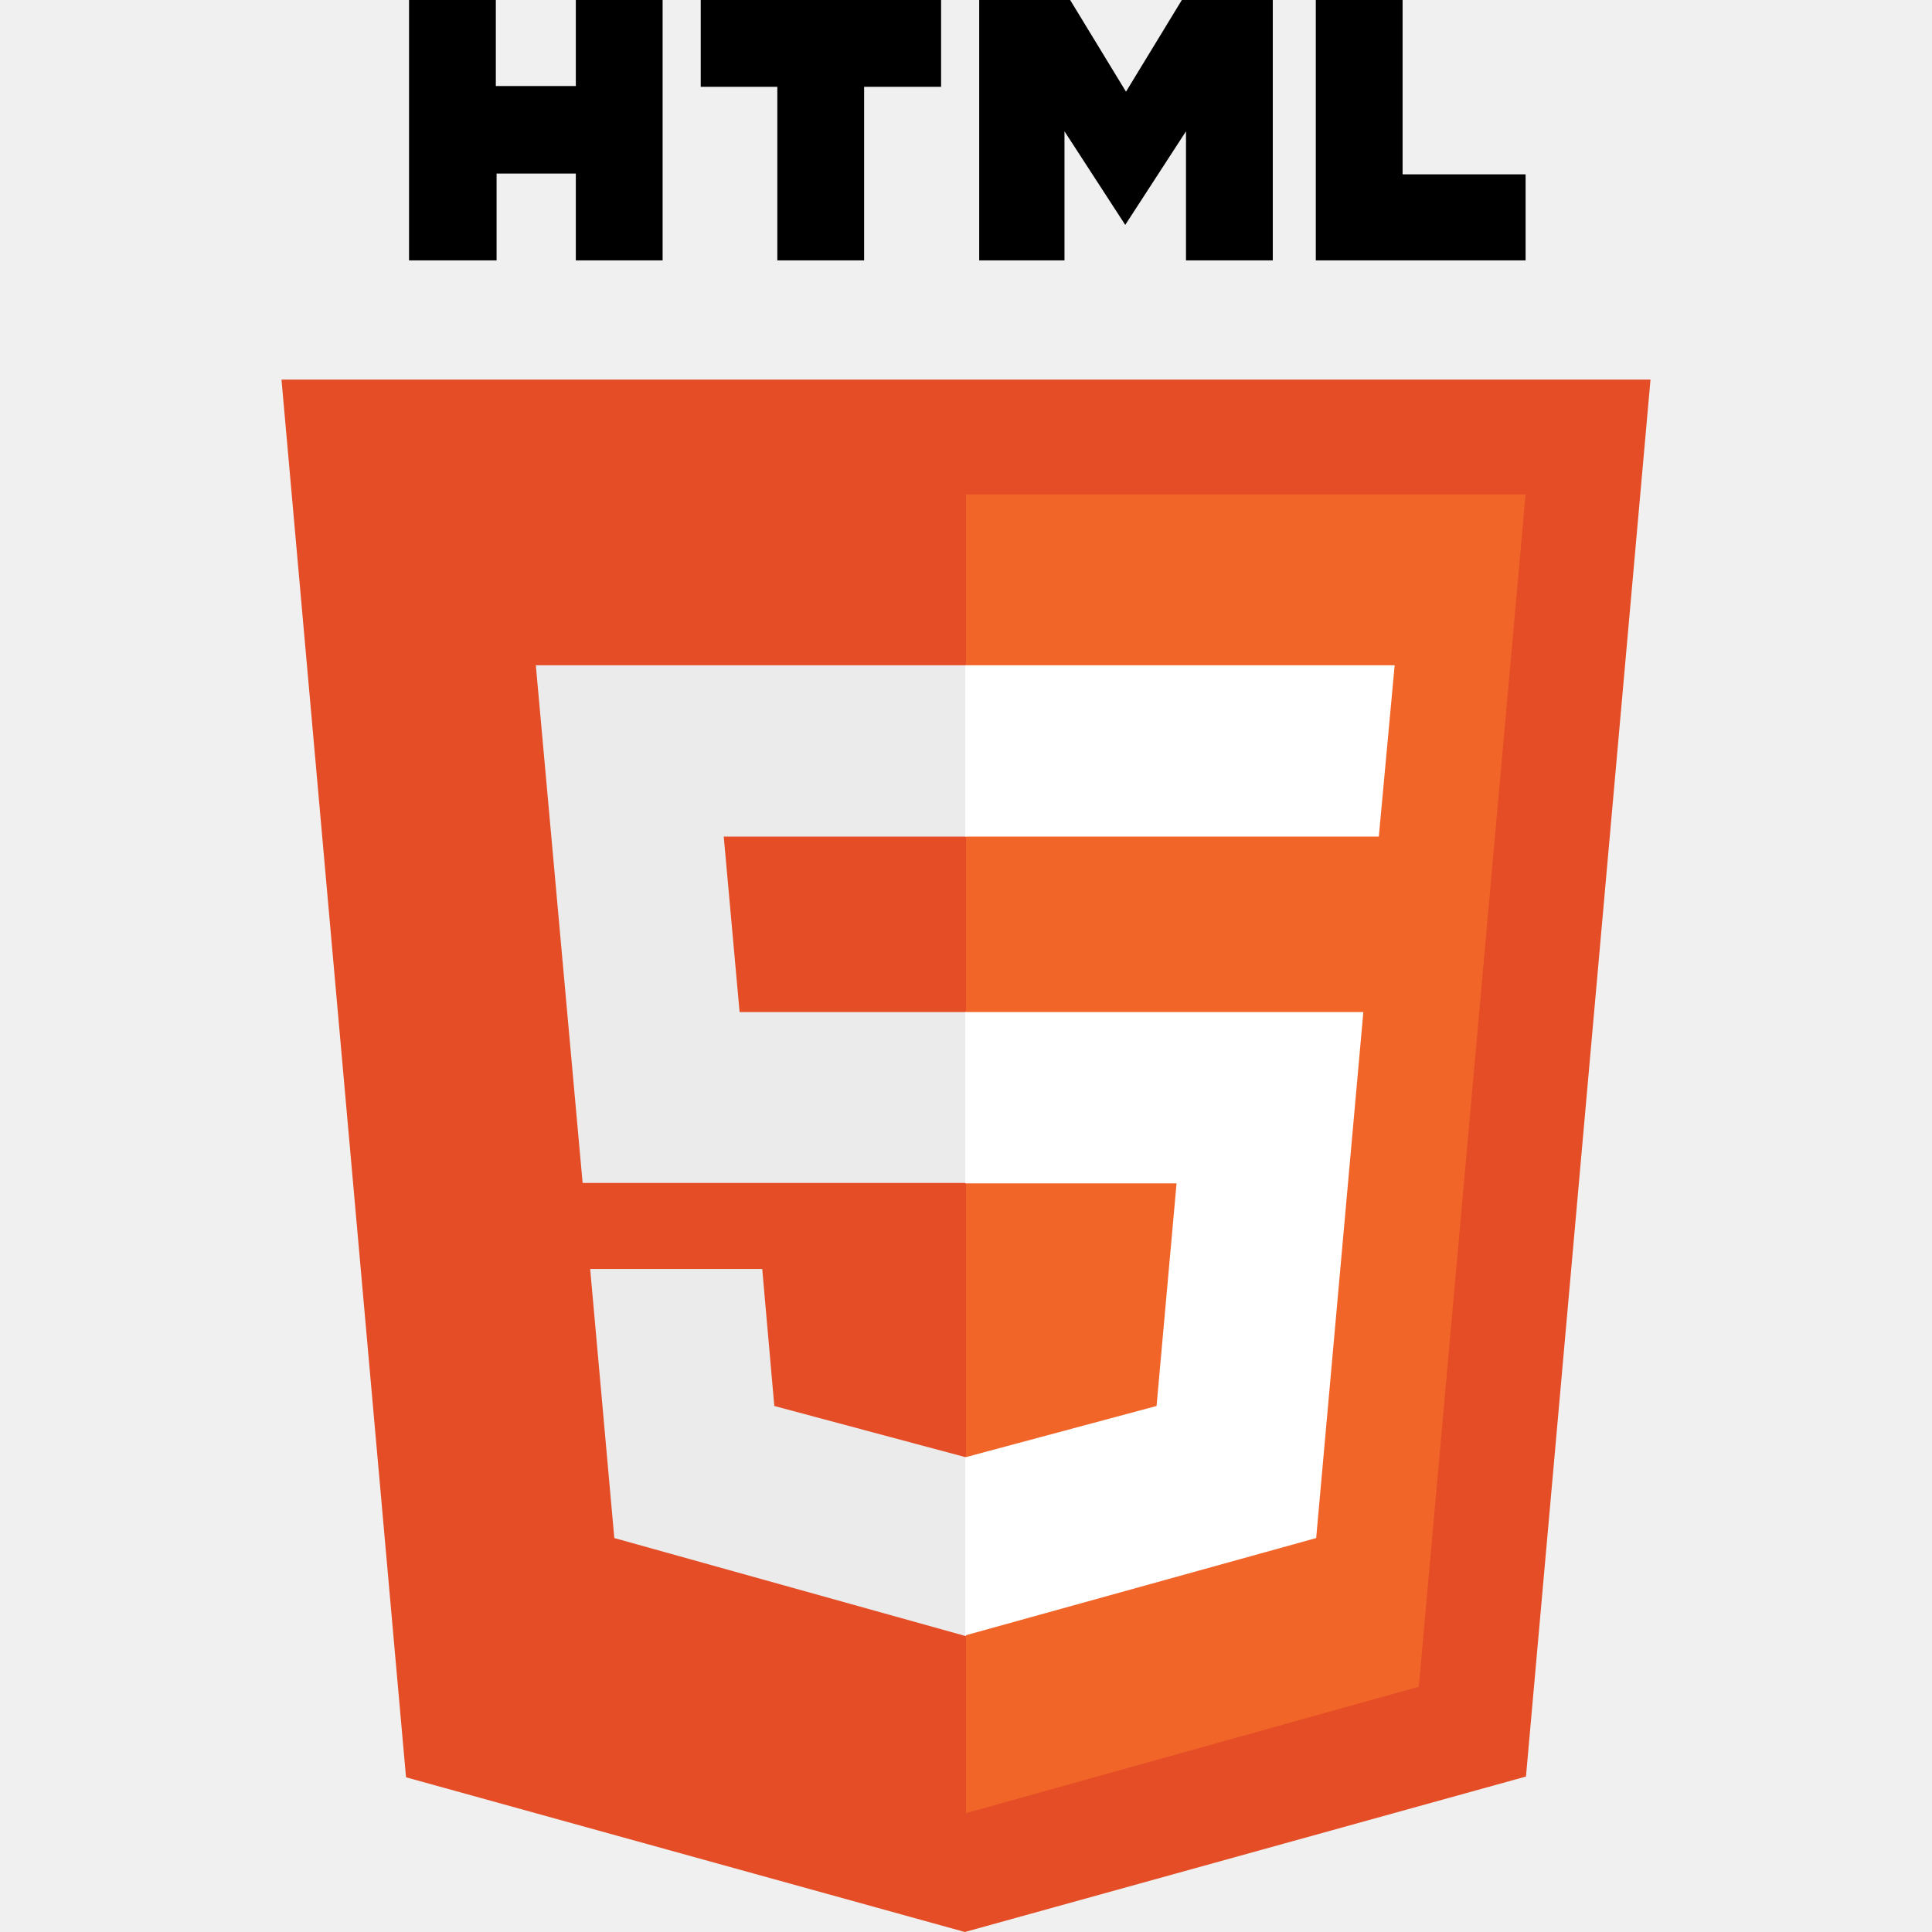
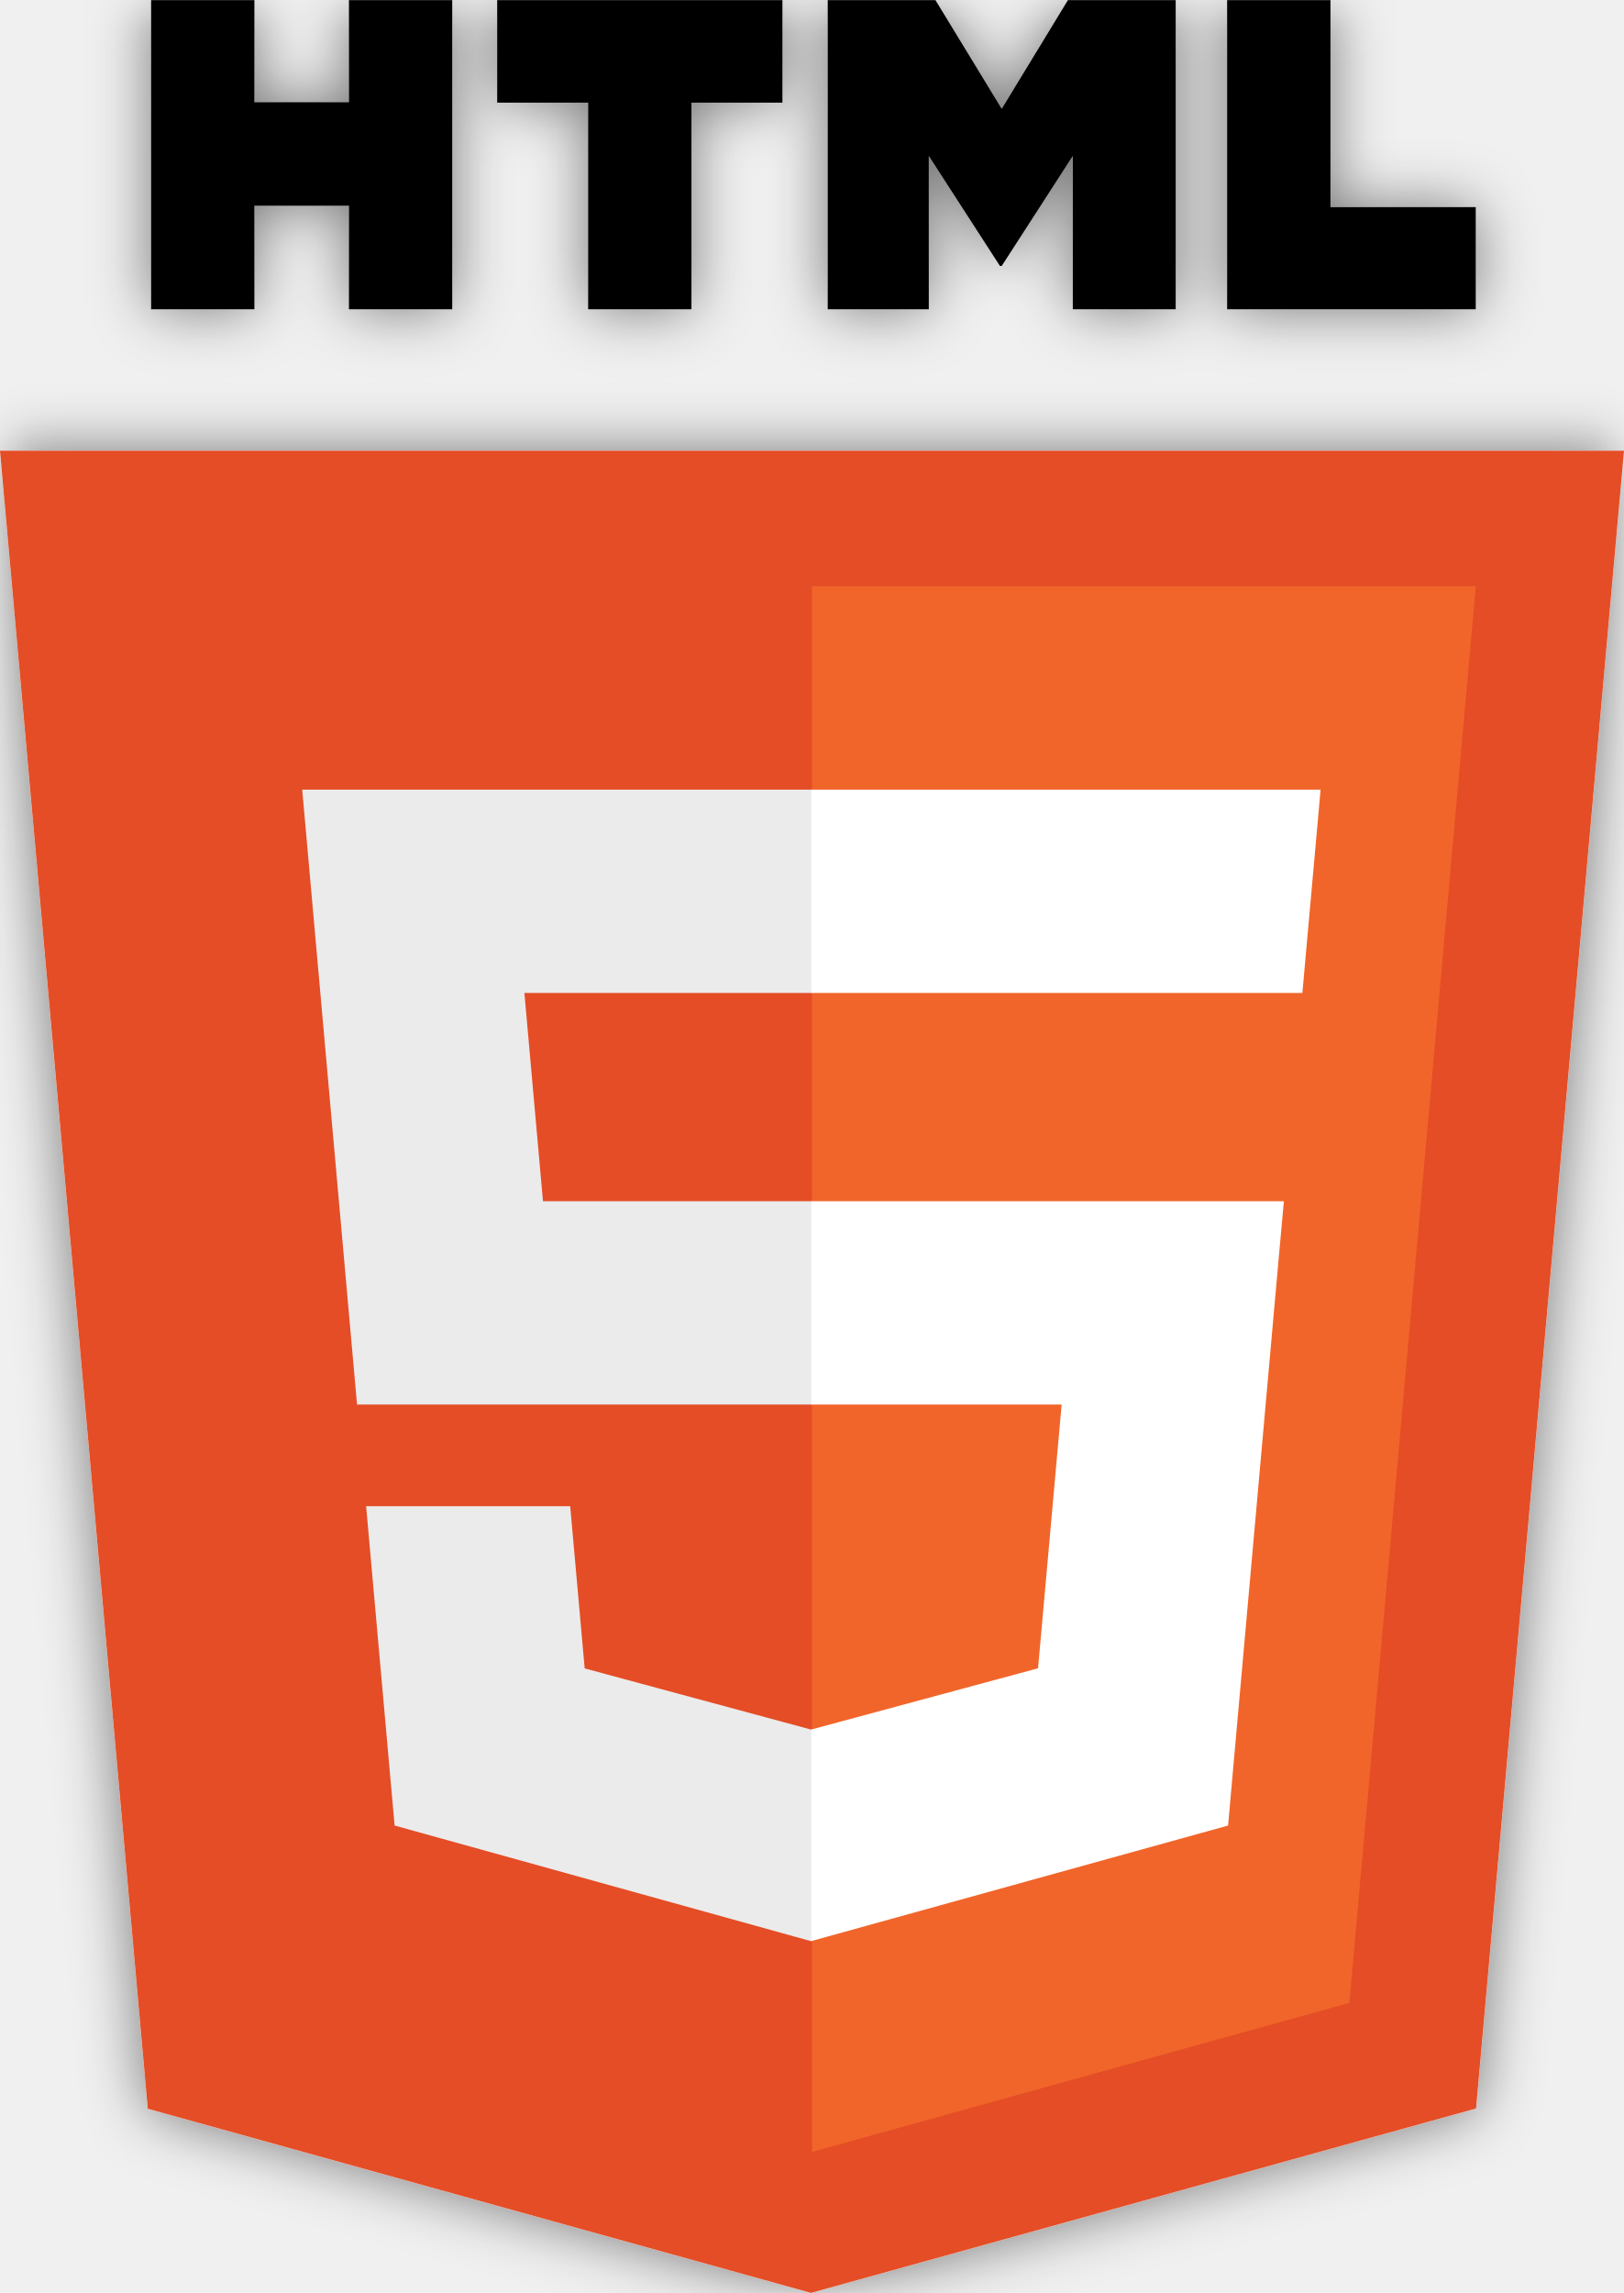
- <svg xmlns="http://www.w3.org/2000/svg" viewBox="0 0 512 512">
-   <path d="M108.4 0h23v22.8h21.2V0h23v69h-23V46h-21v23h-23.2M206 23h-20.3V0h63.7v23H229v46h-23M259.5 0h24.1l14.8 24.3L313.2 0h24.1v69h-23V34.8l-16.1 24.8l-16.1-24.8v34.2h-22.6M348.7 0h23v46.2h32.6V69h-55.6" />
-   <path fill="#e44d26" d="M107.6 471l-33-370.4h362.8l-33 370.2L255.7 512" />
-   <path fill="#f16529" d="M256 480.5V131H404.3L376 447" />
-   <path fill="#ebebeb" d="M142 176.3h114v45.4h-64.2l4.2 46.5h60v45.3H154.4M156.4 336.3H202l3.2 36.3 50.8 13.6v47.4l-93.2-26" />
-   <path fill="#fff" d="M369.6 176.3H255.8v45.4h109.6M361.3 268.2H255.8v45.4h56l-5.3 59-50.7 13.6v47.2l93-25.8" />
+ <svg xmlns="http://www.w3.org/2000/svg" width="1771" height="2500" viewBox="221.807 89.47 440 621.061" enable-background="new 221.807 89.47 440 621.061">
+   <filter id="a" width="150%" height="150%" x="-5%" y="-5%">
+     <feFlood flood-color="#000" result="floodFill" flood-opacity=".5" />
+     <feComposite in="floodFill" in2="SourceAlpha" operator="in" result="coloredAlpha" />
+     <feGaussianBlur in="coloredAlpha" result="blur" stdDeviation="8" />
+     <feComposite in="blur" in2="SourceGraphic" operator="out" result="maskedOffsetBlur" />
+     <feMerge>
+       <feMergeNode in="maskedOffsetBlur" />
+       <feMergeNode in="SourceGraphic" />
+     </feMerge>
+   </filter>
+   <g filter="url(#a)">
+     <path fill="#e44d26" d="M261.849 660.647l-40.042-449.125h440l-40.086 449.054-180.184 49.954z" />
+     <path fill="#f16529" d="M441.807 672.348l145.596-40.367 34.258-383.735H441.807z" />
+     <path fill="#ebebeb" d="M441.807 414.82h-72.888l-5.035-56.406h77.923V303.33H303.683l1.32 14.778 13.538 151.794h123.266zM441.807 557.876l-.242.066-61.346-16.566-3.922-43.93h-55.294l7.718 86.489 112.834 31.323.252-.071z" />
+     <path d="M262.745 89.47h27.992v27.656h25.606V89.47h27.993v83.75h-27.993v-28.044h-25.606v28.044h-27.99l-.002-83.75zM381.149 117.244h-24.642V89.47H433.8v27.774h-24.654v55.976H381.15v-55.976h-.001zM446.065 89.47h29.19l17.955 29.428 17.938-29.428h29.2v83.75h-27.882v-41.512l-19.259 29.778h-.481l-19.272-29.778v41.512h-27.39V89.47zM554.277 89.47h28v56.068h39.368v27.682h-67.368V89.47z" />
+     <path fill="#fff" d="M441.617 414.82v55.082h67.83l-6.395 71.44-61.435 16.58v57.307l112.924-31.294.826-9.309 12.946-145.014 1.344-14.792h-14.842zM441.617 303.33v55.084H574.67l1.103-12.382 2.51-27.924 1.318-14.778z" />
+   </g>
</svg>
